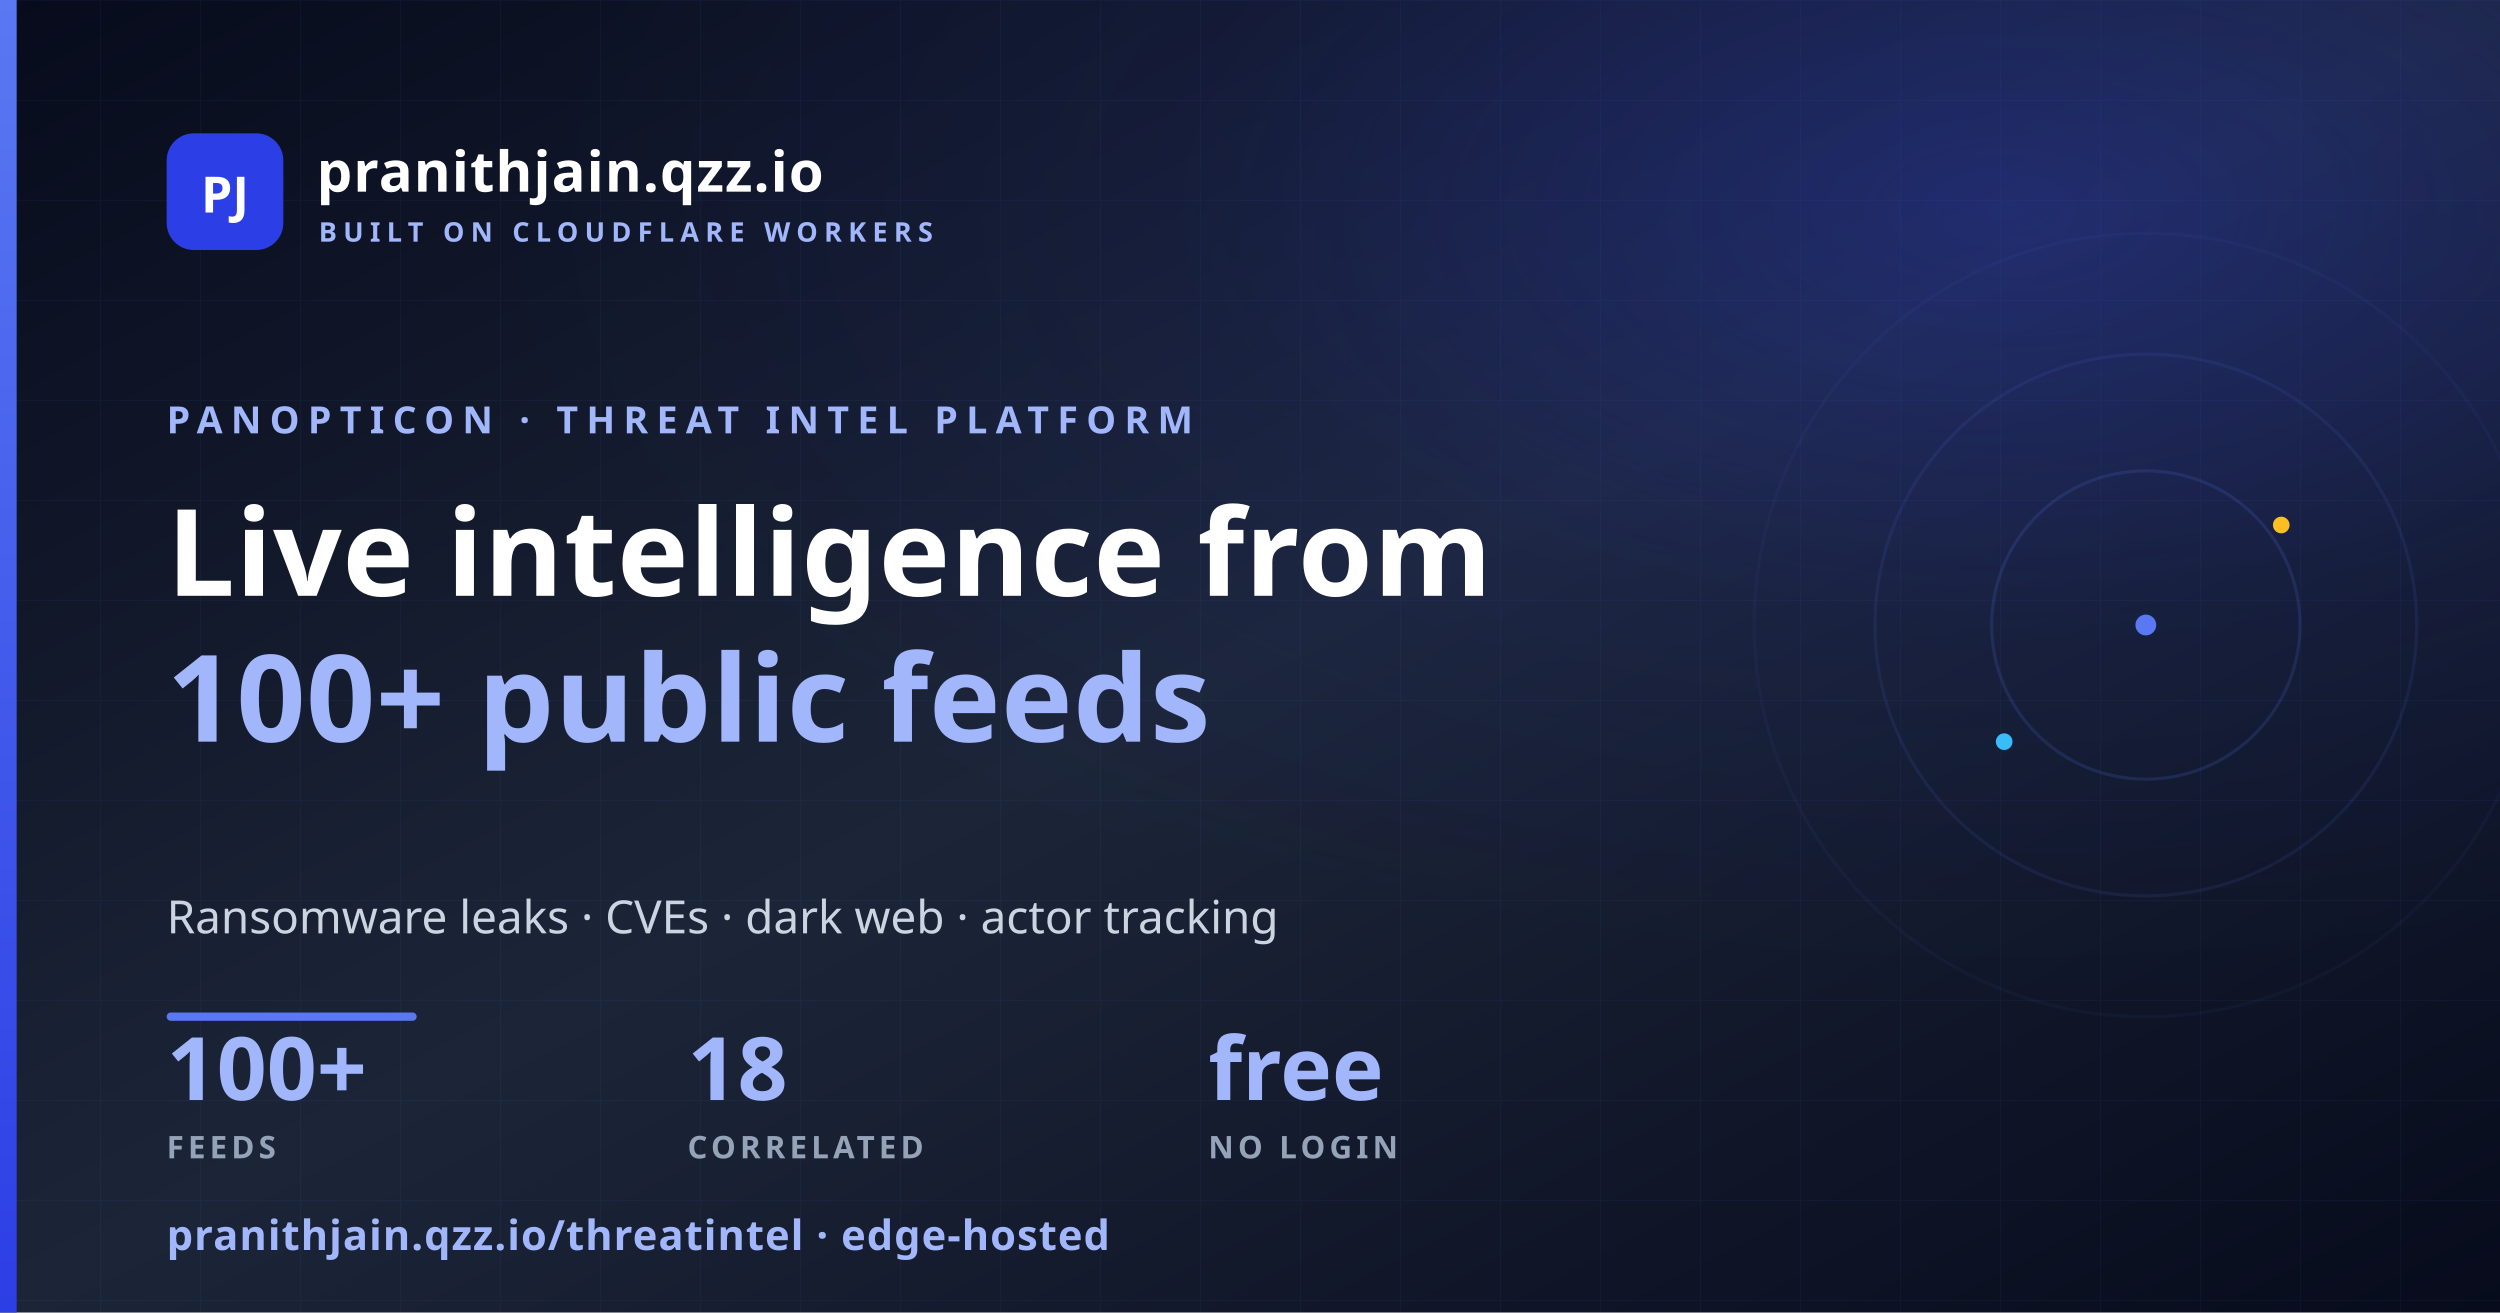
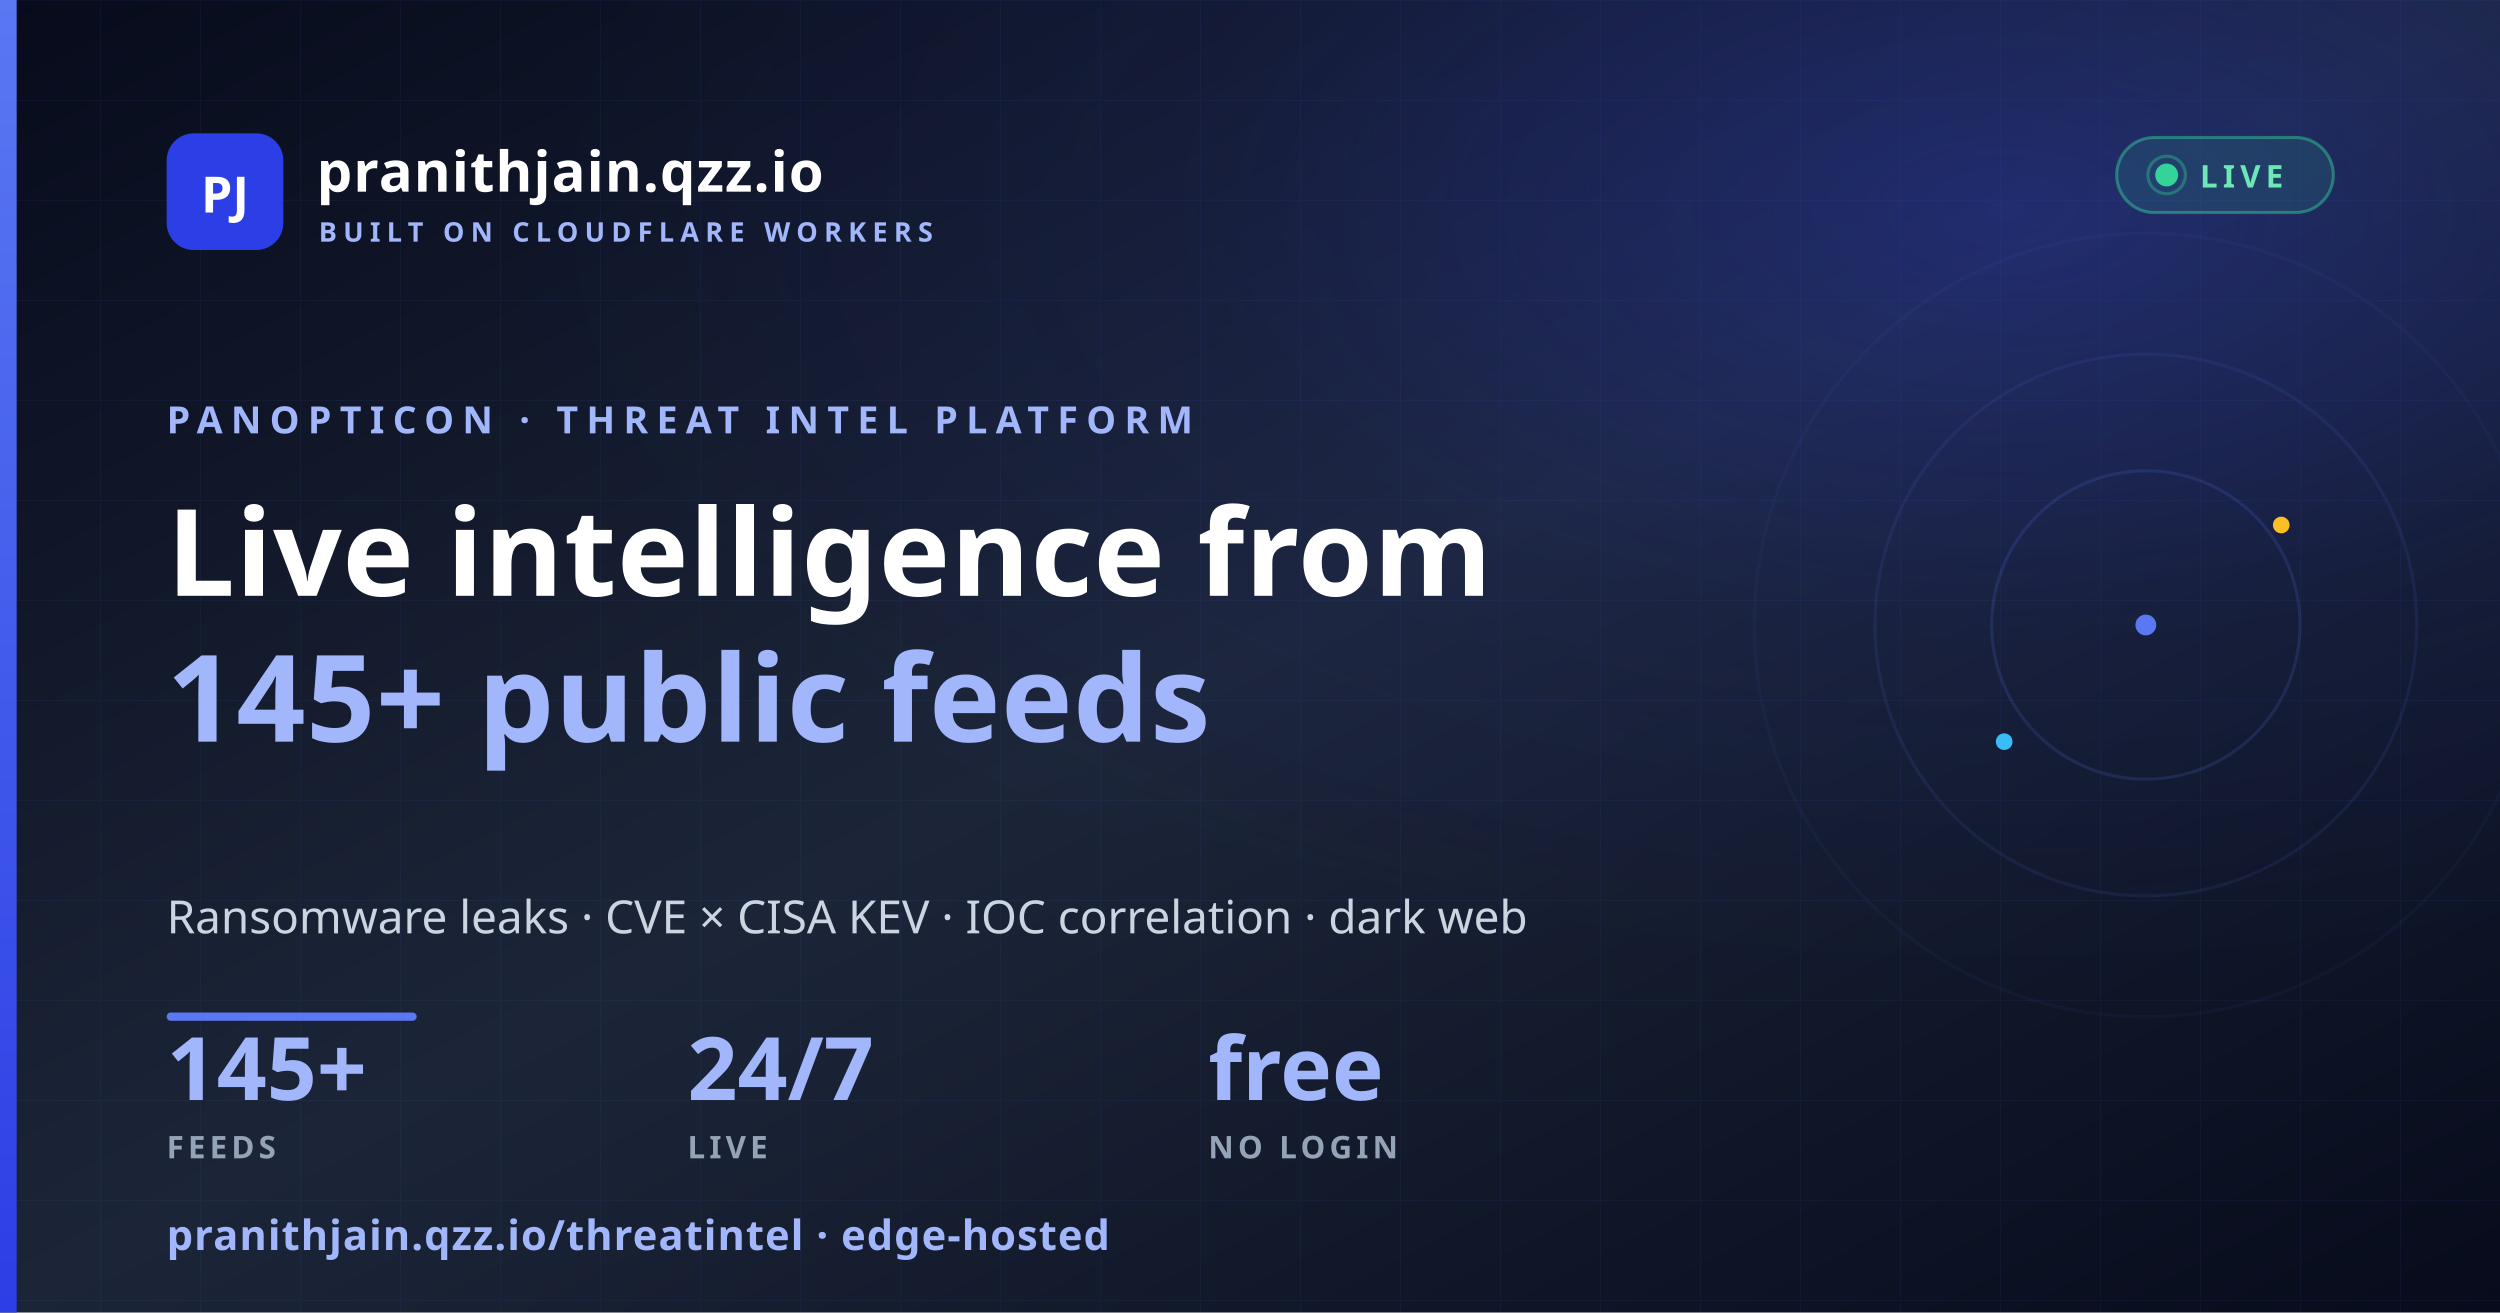
<svg xmlns="http://www.w3.org/2000/svg" width="1200" height="630" viewBox="0 0 1200 630" font-family="'Hanken Grotesk', system-ui, sans-serif">
  <defs>
    <linearGradient id="bg" x1="0" y1="0" x2="1" y2="1">
      <stop offset="0%" stop-color="#070b1c" />
      <stop offset="50%" stop-color="#1c2538" />
      <stop offset="100%" stop-color="#070b1c" />
    </linearGradient>
    <radialGradient id="glow" cx="80%" cy="16%" r="60%">
      <stop offset="0%" stop-color="#2c3ee5" stop-opacity="0.32" />
      <stop offset="55%" stop-color="#2c3ee5" stop-opacity="0.07" />
      <stop offset="100%" stop-color="#2c3ee5" stop-opacity="0" />
    </radialGradient>
    <linearGradient id="bar" x1="0" y1="0" x2="0" y2="1">
      <stop offset="0%" stop-color="#5a78f2" />
      <stop offset="100%" stop-color="#2c3ee5" />
    </linearGradient>
    <pattern id="grid" width="48" height="48" patternUnits="userSpaceOnUse">
      <path d="M 48 0 L 0 0 0 48" fill="none" stroke="#5a78f2" stroke-opacity="0.06" stroke-width="1" />
    </pattern>
  </defs>
  <rect width="1200" height="630" fill="url(#bg)" />
  <rect width="1200" height="630" fill="url(#grid)" />
  <rect width="1200" height="630" fill="url(#glow)" />
  <g stroke="#5a78f2" fill="none">
    <circle cx="1030" cy="300" r="74" stroke-opacity="0.16" stroke-width="1.5" />
    <circle cx="1030" cy="300" r="130" stroke-opacity="0.10" stroke-width="1.5" />
    <circle cx="1030" cy="300" r="188" stroke-opacity="0.05" stroke-width="1.5" />
  </g>
  <circle cx="1030" cy="300" r="5" fill="#5a78f2" />
  <circle cx="1095" cy="252" r="4" fill="#fbbf24" />
  <circle cx="962" cy="356" r="4" fill="#38bdf8" />
  <rect x="0" y="0" width="8" height="630" fill="url(#bar)" />
  <rect x="80" y="64" width="56" height="56" rx="13" fill="#2c3ee5" />
  <text x="108" y="102" text-anchor="middle" font-size="24" font-weight="800" fill="#ffffff">PJ</text>
  <text x="152" y="92" font-size="27" font-weight="800" letter-spacing="0.5" fill="#ffffff">pranithjain.qzz.io</text>
  <text x="153" y="116" font-size="13" font-weight="700" letter-spacing="3" fill="#a1b6fb">BUILT ON CLOUDFLARE WORKERS</text>
+   <g>
+     <rect x="1016" y="66" width="104" height="36" rx="18" fill="#34d399" fill-opacity="0.12" stroke="#34d399" stroke-opacity="0.45" stroke-width="1.5" />
+     <circle cx="1040" cy="84" r="5.5" fill="#34d399" />
+     <circle cx="1040" cy="84" r="9" fill="none" stroke="#34d399" stroke-opacity="0.35" stroke-width="1.5" />
+     <text x="1056" y="90" font-size="15" font-weight="800" letter-spacing="2.5" fill="#6ee7b7">LIVE</text>
+   </g>
  <text x="80" y="208" font-size="18" font-weight="800" letter-spacing="4" fill="#a1b6fb">PANOPTICON · THREAT INTEL PLATFORM</text>
  <text x="80" y="286" font-size="58" font-weight="800" letter-spacing="0.3" fill="#ffffff">Live intelligence from</text>
-   <text x="80" y="356" font-size="58" font-weight="800" letter-spacing="0.3" fill="#a1b6fb">100+ public feeds</text>
-   <text x="80" y="448" font-size="22" font-weight="400" fill="#cbd5e1">Ransomware leaks · CVEs · dark web · actor tracking</text>
+   <text x="80" y="356" font-size="58" font-weight="800" letter-spacing="0.3" fill="#a1b6fb">145+ public feeds</text>
+   <text x="80" y="448" font-size="22" font-weight="400" fill="#cbd5e1">Ransomware leaks · CVE × CISA KEV · IOC correlation · dark web</text>
  <rect x="80" y="486" width="120" height="4" rx="2" fill="#5a78f2" />
-   <text x="80" y="528" font-size="42" font-weight="800" fill="#a1b6fb">100+</text>
+   <text x="80" y="528" font-size="42" font-weight="800" fill="#a1b6fb">145+</text>
  <text x="80" y="556" font-size="15" font-weight="600" letter-spacing="2" fill="#94a3b8">FEEDS</text>
-   <text x="330" y="528" font-size="42" font-weight="800" fill="#a1b6fb">18</text>
-   <text x="330" y="556" font-size="15" font-weight="600" letter-spacing="2" fill="#94a3b8">CORRELATED</text>
+   <text x="330" y="528" font-size="42" font-weight="800" fill="#a1b6fb">24/7</text>
+   <text x="330" y="556" font-size="15" font-weight="600" letter-spacing="2" fill="#94a3b8">LIVE</text>
  <text x="580" y="528" font-size="42" font-weight="800" fill="#a1b6fb">free</text>
  <text x="580" y="556" font-size="15" font-weight="600" letter-spacing="2" fill="#94a3b8">NO LOGIN</text>
  <text x="80" y="600" font-size="20" font-weight="700" letter-spacing="0.5" fill="#94a3b8">
    <tspan fill="#a1b6fb" font-weight="800">pranithjain.qzz.io/threatintel  ·  edge-hosted</tspan>
  </text>
</svg>
